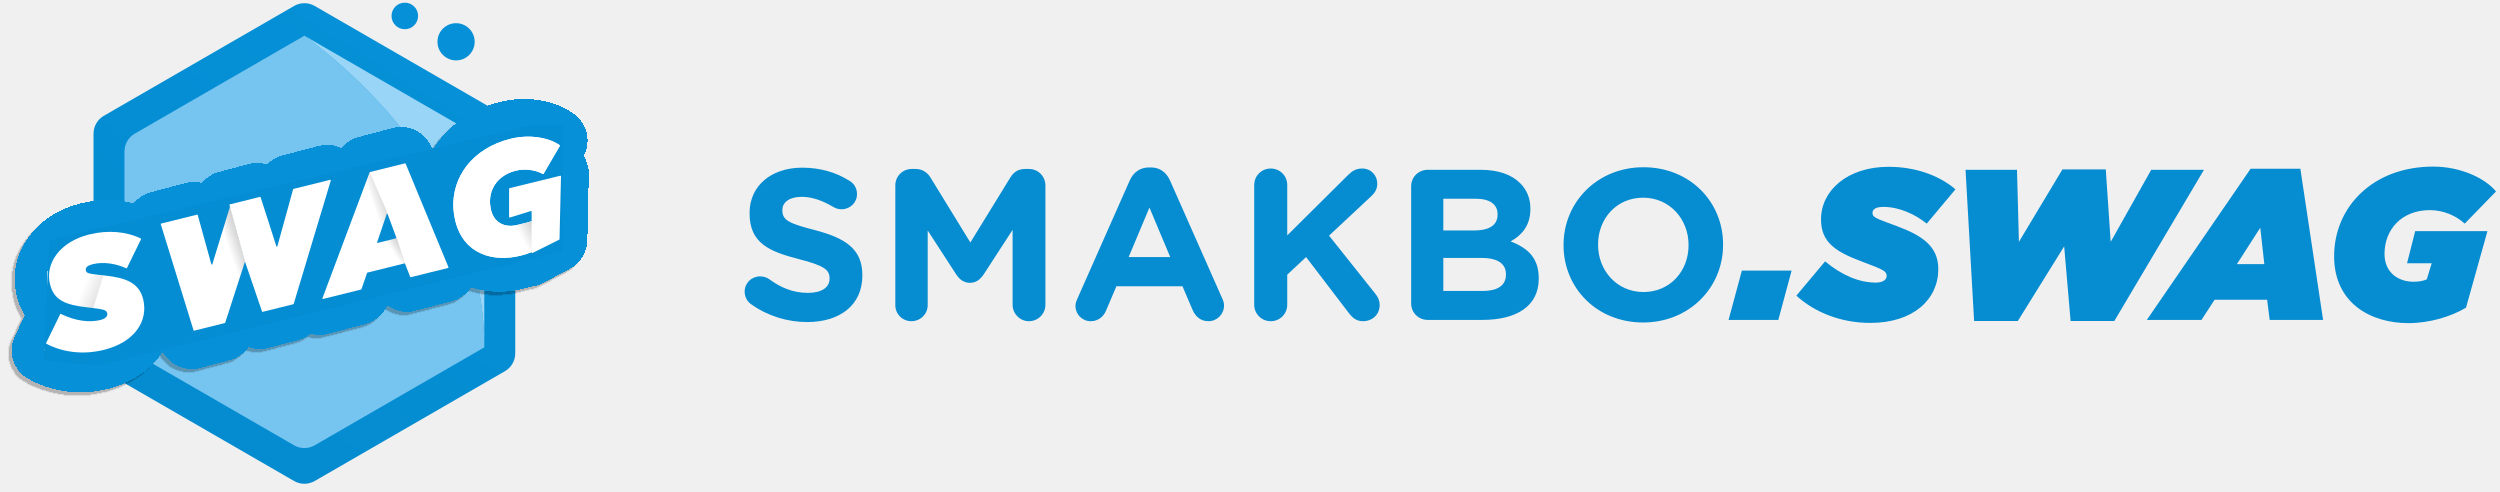
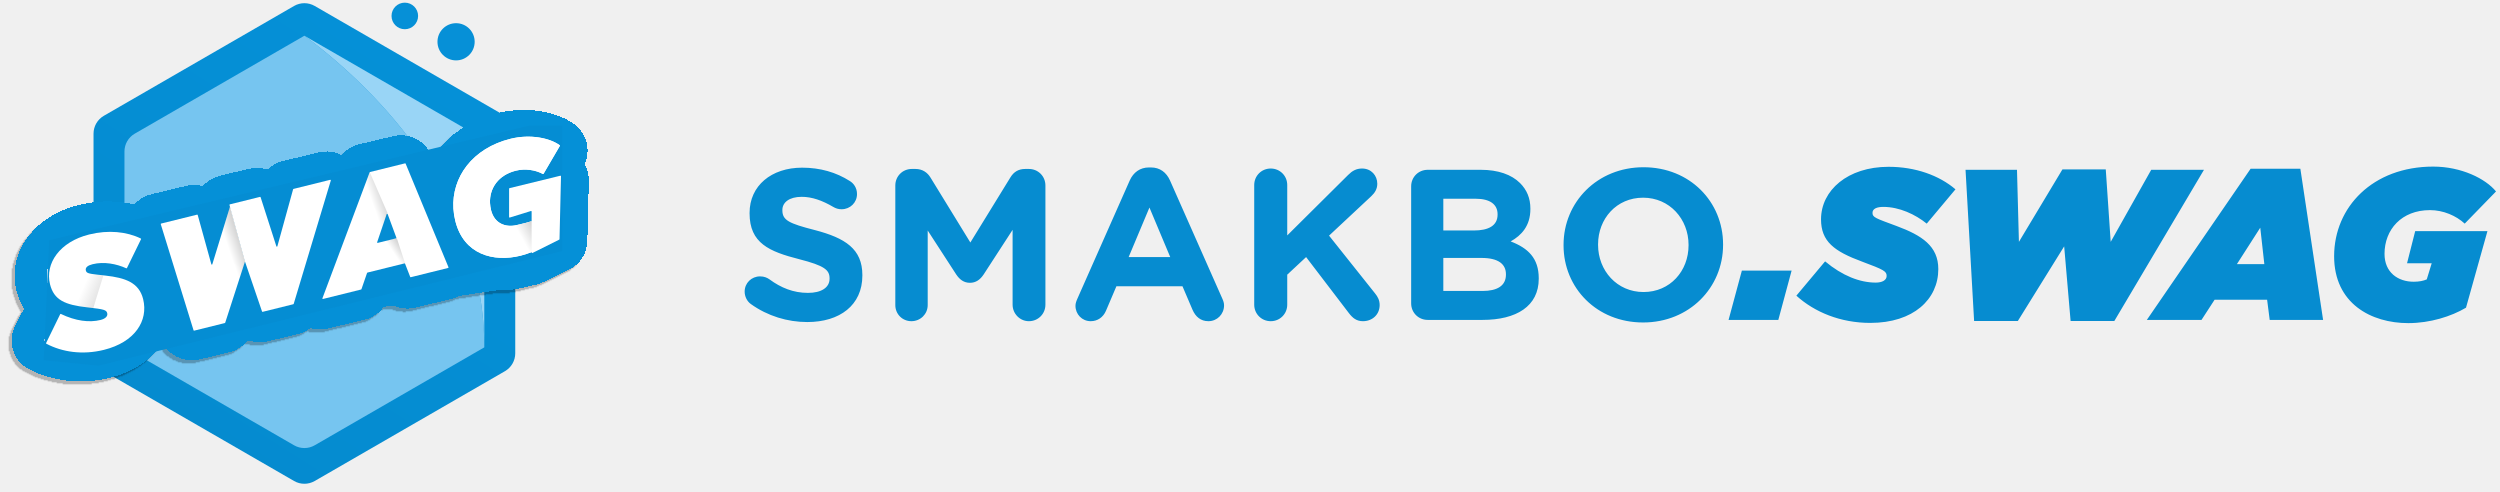
<svg xmlns="http://www.w3.org/2000/svg" width="229" height="45" viewBox="0 0 229 45" fill="none">
  <path d="M26.937 0.546C27.522 0.208 28.243 0.208 28.828 0.546L46.252 10.606C46.837 10.944 47.197 11.568 47.197 12.243V32.363C47.197 33.038 46.837 33.663 46.252 34.001L28.828 44.06C28.243 44.398 27.522 44.398 26.937 44.06L9.513 34.001C8.928 33.663 8.567 33.038 8.567 32.363V12.243C8.567 11.568 8.928 10.944 9.513 10.606L26.937 0.546Z" fill="url(#paint0_linear_3236_18355)" />
  <path fill-rule="evenodd" clip-rule="evenodd" d="M27.881 3.272L12.345 12.242C11.761 12.579 11.4 13.204 11.4 13.879V30.727C11.4 31.402 11.761 32.026 12.345 32.364L26.936 40.788C27.521 41.126 28.242 41.126 28.827 40.788L44.362 31.818C44.362 18.356 34.885 8.468 27.881 3.272Z" fill="#76C5F0" />
  <path d="M44.362 13.879C44.362 13.204 44.002 12.579 43.417 12.242L27.881 3.272C34.885 8.468 44.362 18.356 44.362 31.818V13.879Z" fill="#99D5F6" />
  <g filter="url(#filter0_d_3236_18355)">
-     <path d="M21.786 30.513L22.219 29.084L22.331 29.434C22.56 30.151 23.334 30.685 24.193 30.457L26.953 29.728C27.514 29.58 27.905 29.145 28.044 28.653L28.063 28.585C28.386 29.055 28.955 29.354 29.691 29.159L33.098 28.259C33.636 28.117 34.02 27.71 34.172 27.241L32.775 26.788L34.172 27.241L34.442 26.408L35.814 26.045L35.828 26.084C36.079 26.775 36.839 27.27 37.671 27.05L41.022 26.164C41.994 25.908 42.37 24.888 42.067 24.106L42.049 24.059C42.365 24.308 42.707 24.519 43.071 24.692C44.548 25.394 46.216 25.389 47.681 25.002C47.91 24.942 48.135 24.872 48.355 24.794C48.598 24.798 48.857 24.739 49.118 24.599L51.515 23.323L50.825 22.027L51.515 23.323C52.038 23.044 52.322 22.516 52.334 21.99L52.468 15.921C52.48 15.374 52.172 14.814 51.675 14.528L52.169 13.627C52.509 13.007 52.407 12.148 51.75 11.649C50.436 10.652 48.201 10.213 46.018 10.79C42.231 11.791 39.956 14.742 39.726 18.07L38.179 14.081C37.917 13.405 37.164 12.93 36.348 13.146L33.188 13.981C32.664 14.12 32.286 14.509 32.126 14.963L31.012 18.133L31.413 16.71C31.686 15.743 30.873 14.438 29.535 14.791L26.248 15.661C25.673 15.812 25.278 16.263 25.148 16.768L24.986 17.393C24.727 16.718 23.981 16.228 23.151 16.447L20.453 17.16C19.801 17.332 19.413 17.861 19.324 18.416L19.174 18.963C18.867 18.374 18.179 17.973 17.411 18.175L14.185 19.028C13.464 19.219 13.066 19.836 13.038 20.461C11.438 19.724 9.498 19.59 7.575 20.098C4.329 20.956 2.252 23.704 2.946 26.692C3.126 27.467 3.455 28.132 3.971 28.66L2.665 31.512C2.349 32.202 2.611 33.02 3.27 33.397C5.073 34.431 7.346 34.778 9.667 34.165C11.352 33.719 12.697 32.839 13.535 31.62C14.381 30.391 14.639 28.918 14.303 27.473C14.07 26.47 13.57 25.697 12.845 25.145L13.742 23.186L16.07 31.223C16.283 31.958 17.065 32.521 17.945 32.288L20.703 31.559C21.253 31.414 21.641 30.993 21.786 30.513ZM19.312 18.82C19.311 18.807 19.309 18.785 19.307 18.754C19.308 18.776 19.31 18.798 19.312 18.82Z" stroke="#0590D7" stroke-width="2.936" stroke-linejoin="round" shape-rendering="crispEdges" />
+     <path d="M22.219 28.501L21.773 29.831C21.599 30.352 21.169 30.721 20.669 30.84L17.911 31.5C17.163 31.679 16.339 31.274 16.082 30.471L13.746 23.174L12.909 24.828C13.574 25.323 14.059 26.018 14.295 26.935C14.652 28.325 14.37 29.736 13.495 30.887C12.637 32.015 11.287 32.802 9.633 33.197C7.348 33.744 5.111 33.437 3.324 32.51C2.609 32.14 2.327 31.262 2.69 30.544L3.917 28.119C3.45 27.648 3.134 27.056 2.954 26.357C2.2 23.421 4.479 20.931 7.609 20.183C9.525 19.725 11.454 19.852 13.043 20.529C13.12 19.894 13.597 19.364 14.218 19.215L17.444 18.444C18.119 18.282 18.853 18.595 19.18 19.243L19.326 18.761C19.429 18.154 19.892 17.667 20.487 17.525L23.184 16.88C23.909 16.707 24.704 17.08 24.988 17.835L25.157 17.243C25.316 16.689 25.76 16.293 26.281 16.168L29.569 15.382C30.628 15.129 31.789 16.096 31.402 17.338L31.151 18.142L32.143 15.59C32.332 15.103 32.746 14.763 33.222 14.649L36.382 13.893C37.083 13.725 37.852 14.067 38.16 14.785L39.728 18.444C39.976 15.306 42.346 12.648 46.052 11.761C48.195 11.249 50.391 11.636 51.693 12.53C52.38 13.001 52.551 13.911 52.138 14.594L51.758 15.221C52.183 15.489 52.482 15.96 52.468 16.554L52.334 22.045C52.319 22.642 51.965 23.152 51.462 23.395L49.066 24.55M22.219 28.501L49.066 24.55M22.219 28.501L22.345 28.858C22.62 29.635 23.426 30.019 24.159 29.843L26.919 29.183C27.428 29.061 27.865 28.68 28.032 28.143L28.051 28.085C28.415 28.557 29.051 28.814 29.657 28.669L33.064 27.854C33.553 27.737 33.976 27.381 34.157 26.875L32.844 26.404L34.157 26.875L34.406 26.18L35.846 25.836L35.846 25.836C36.142 26.575 36.925 26.931 37.637 26.761L40.989 25.959C41.799 25.765 42.35 24.928 42.124 24.076C42.435 24.296 42.769 24.481 43.121 24.632C44.571 25.256 46.205 25.252 47.647 24.907C47.897 24.848 48.141 24.778 48.38 24.699M22.219 28.501L48.38 24.699M49.066 24.55C48.847 24.655 48.612 24.703 48.38 24.699M49.066 24.55L48.38 24.699M49.686 22.621L49.685 22.621C49.748 22.781 49.784 22.953 49.788 23.129C49.784 22.943 49.747 22.773 49.686 22.621Z" stroke="#0590D7" stroke-width="2.936" stroke-linejoin="round" shape-rendering="crispEdges" />
  </g>
  <path d="M4 33L4.5 22L48.5 11.5H51.5V23L9 33.5L4 33Z" fill="#058DD3" />
  <path fill-rule="evenodd" clip-rule="evenodd" d="M47.678 23.422C45.222 24.031 42.473 23.334 41.704 20.23C41.611 19.854 41.554 19.478 41.532 19.104C41.368 16.263 43.245 13.587 46.762 12.715C48.601 12.259 50.373 12.653 51.268 13.303C51.288 13.317 51.293 13.343 51.281 13.364L49.79 15.915C49.777 15.937 49.748 15.945 49.726 15.933C49.036 15.567 48.118 15.42 47.26 15.632C45.642 16.033 44.827 17.248 44.886 18.597C44.895 18.813 44.927 19.032 44.982 19.253C45.286 20.48 46.325 20.867 47.356 20.611C47.418 20.596 47.499 20.577 47.592 20.555C47.92 20.479 48.388 20.369 48.662 20.265C48.694 20.253 48.728 20.276 48.729 20.31L48.781 23.024C48.781 23.043 48.77 23.061 48.752 23.069C48.407 23.211 48.047 23.331 47.678 23.422Z" fill="white" />
  <path fill-rule="evenodd" clip-rule="evenodd" d="M47.678 23.422C45.222 24.031 42.473 23.334 41.704 20.23C41.611 19.854 41.554 19.478 41.532 19.104C41.368 16.263 43.245 13.587 46.762 12.715C48.601 12.259 50.373 12.653 51.268 13.303C51.288 13.317 51.293 13.343 51.281 13.364L49.79 15.915C49.777 15.937 49.748 15.945 49.726 15.933C49.036 15.567 48.118 15.42 47.26 15.632C45.642 16.033 44.827 17.248 44.886 18.597C44.895 18.813 44.927 19.032 44.982 19.253C45.286 20.48 46.325 20.867 47.356 20.611C47.418 20.596 47.499 20.577 47.592 20.555C47.92 20.479 48.388 20.369 48.662 20.265C48.694 20.253 48.728 20.276 48.729 20.31L48.781 23.024C48.781 23.043 48.77 23.061 48.752 23.069C48.407 23.211 48.047 23.331 47.678 23.422Z" fill="white" />
  <path d="M48.775 20.211L48.85 23.102H48.549L47.061 20.633C46.987 20.608 47.01 20.549 47.01 20.549L47.061 20.633C47.103 20.647 47.179 20.65 47.31 20.624C48.549 20.361 48.775 20.211 48.775 20.211Z" fill="url(#paint1_linear_3236_18355)" fill-opacity="0.2" />
  <path d="M51.226 21.95L48.765 23.179C48.734 23.195 48.697 23.172 48.697 23.137L48.697 19.374C48.697 19.342 48.666 19.319 48.635 19.328L46.694 19.928C46.663 19.938 46.632 19.915 46.632 19.883L46.634 17.282C46.634 17.26 46.649 17.241 46.67 17.235L51.329 16.095C51.36 16.088 51.389 16.111 51.388 16.143L51.252 21.908C51.252 21.926 51.242 21.942 51.226 21.95Z" fill="white" />
  <path fill-rule="evenodd" clip-rule="evenodd" d="M29.59 27.384C29.552 27.393 29.52 27.357 29.534 27.322L33.858 15.788C33.863 15.773 33.876 15.762 33.891 15.758L37.101 14.963C37.123 14.957 37.147 14.969 37.156 14.991L41.081 24.48C41.092 24.507 41.076 24.538 41.048 24.544L37.629 25.392C37.605 25.398 37.581 25.385 37.573 25.363L37.105 24.157C37.096 24.134 37.072 24.122 37.049 24.128L33.658 24.968C33.642 24.972 33.629 24.983 33.624 24.999L33.109 26.49C33.104 26.505 33.091 26.517 33.075 26.52L29.59 27.384ZM36.307 21.771C36.317 21.797 36.302 21.826 36.274 21.833L34.604 22.247C34.568 22.256 34.535 22.221 34.547 22.186L35.42 19.615C35.434 19.572 35.494 19.572 35.51 19.614L36.307 21.771Z" fill="white" />
  <path d="M36.352 21.825L37.103 24.115L36.127 24.34L35.301 22.05L36.352 21.825Z" fill="url(#paint2_linear_3236_18355)" fill-opacity="0.2" />
  <path d="M35.489 19.497L33.874 15.781L33.311 17.17L34.738 21.637L35.489 19.497Z" fill="url(#paint3_linear_3236_18355)" fill-opacity="0.2" />
  <path fill-rule="evenodd" clip-rule="evenodd" d="M14.761 20.477C14.734 20.484 14.719 20.512 14.727 20.538L17.729 30.256C17.736 30.28 17.761 30.294 17.786 30.288L20.595 29.591C20.611 29.587 20.624 29.575 20.629 29.56L22.448 23.932C22.45 23.923 22.451 23.914 22.448 23.905L21.083 18.881L19.449 24.204C19.435 24.25 19.37 24.249 19.358 24.203L18.111 19.695C18.104 19.67 18.079 19.655 18.054 19.661L14.761 20.477Z" fill="white" />
  <path d="M23.871 18.066C23.864 18.042 23.839 18.029 23.815 18.035L21.054 18.719C21.028 18.725 21.013 18.752 21.02 18.777L22.375 23.768L24.002 28.533C24.01 28.557 24.034 28.57 24.058 28.564L26.869 27.867C26.885 27.863 26.898 27.851 26.903 27.835L30.304 16.53C30.314 16.495 30.283 16.462 30.247 16.47L26.883 17.304C26.867 17.308 26.854 17.321 26.849 17.337L25.407 22.56C25.394 22.605 25.33 22.607 25.316 22.562L23.871 18.066Z" fill="white" />
  <path d="M22.445 23.964L21.056 18.934L20.16 21.922C20.157 21.932 20.157 21.942 20.161 21.952L21.694 26.217L22.445 23.964Z" fill="url(#paint4_linear_3236_18355)" fill-opacity="0.2" />
  <path d="M9.516 32.048C7.572 32.53 5.706 32.257 4.243 31.484C4.221 31.472 4.212 31.445 4.223 31.422L5.514 28.779C5.525 28.755 5.554 28.746 5.577 28.757C6.924 29.405 8.178 29.564 9.211 29.308C9.634 29.203 9.892 28.974 9.822 28.692C9.747 28.387 9.545 28.33 8.046 28.158C8.019 28.155 7.992 28.152 7.965 28.149C5.963 27.926 4.941 27.49 4.581 26.037C4.109 24.132 5.474 22.146 8.169 21.478C9.914 21.045 11.603 21.213 12.897 21.847C12.921 21.859 12.93 21.887 12.919 21.91L11.629 24.553C11.617 24.576 11.589 24.586 11.566 24.575C10.673 24.166 9.513 23.946 8.485 24.201C8.061 24.305 7.793 24.492 7.863 24.774C7.922 25.012 8.078 25.061 8.909 25.159C9.114 25.183 9.361 25.21 9.657 25.243C11.49 25.448 12.737 25.888 13.111 27.398C13.605 29.387 12.352 31.345 9.516 32.048Z" fill="white" />
  <path d="M8.544 28.205L9.453 25.295C9.462 25.267 9.444 25.238 9.414 25.234L8.381 25.091L7.972 24.989C7.949 24.983 7.924 24.995 7.916 25.018L6.825 27.89C6.815 27.918 6.832 27.949 6.861 27.954L8.49 28.238C8.514 28.242 8.537 28.228 8.544 28.205Z" fill="url(#paint5_linear_3236_18355)" fill-opacity="0.2" />
  <path d="M43.48 3.828C43.48 4.769 42.717 5.532 41.776 5.532C40.835 5.532 40.072 4.769 40.072 3.828C40.072 2.887 40.835 2.124 41.776 2.124C42.717 2.124 43.48 2.887 43.48 3.828Z" fill="#0690D7" />
  <circle cx="37.081" cy="1.46" r="1.217" fill="#0690D7" />
  <path d="M73.945 29.5C72.138 29.5 70.311 28.95 68.779 27.85C68.445 27.614 68.21 27.182 68.21 26.711C68.21 25.925 68.838 25.316 69.624 25.316C70.017 25.316 70.292 25.453 70.488 25.591C71.529 26.357 72.668 26.828 74.004 26.828C75.241 26.828 75.988 26.337 75.988 25.532V25.493C75.988 24.727 75.516 24.334 73.218 23.745C70.449 23.038 68.661 22.272 68.661 19.541V19.502C68.661 17.008 70.665 15.358 73.474 15.358C75.143 15.358 76.597 15.79 77.834 16.576C78.168 16.772 78.502 17.184 78.502 17.774C78.502 18.559 77.873 19.168 77.088 19.168C76.793 19.168 76.557 19.09 76.322 18.952C75.32 18.363 74.377 18.029 73.434 18.029C72.275 18.029 71.666 18.559 71.666 19.227V19.266C71.666 20.17 72.256 20.465 74.632 21.073C77.421 21.8 78.993 22.802 78.993 25.198V25.237C78.993 27.968 76.911 29.5 73.945 29.5ZM82.011 27.948V16.988C82.011 16.143 82.678 15.476 83.523 15.476H83.857C84.505 15.476 84.957 15.81 85.232 16.261L88.885 22.213L92.558 16.242C92.872 15.731 93.304 15.476 93.913 15.476H94.247C95.092 15.476 95.76 16.143 95.76 16.988V27.909C95.76 28.753 95.092 29.421 94.247 29.421C93.422 29.421 92.754 28.734 92.754 27.909V21.054L90.103 25.139C89.789 25.611 89.396 25.905 88.846 25.905C88.296 25.905 87.903 25.611 87.589 25.139L84.977 21.113V27.948C84.977 28.773 84.309 29.421 83.484 29.421C82.659 29.421 82.011 28.773 82.011 27.948ZM98.513 28.007C98.513 27.791 98.591 27.575 98.689 27.359L103.482 16.536C103.816 15.79 104.425 15.338 105.25 15.338H105.426C106.251 15.338 106.841 15.79 107.175 16.536L111.967 27.359C112.065 27.575 112.124 27.771 112.124 27.968C112.124 28.773 111.496 29.421 110.69 29.421C109.983 29.421 109.512 29.009 109.237 28.38L108.314 26.22H102.264L101.302 28.478C101.046 29.067 100.536 29.421 99.907 29.421C99.121 29.421 98.513 28.793 98.513 28.007ZM103.384 23.548H107.194L105.289 19.011L103.384 23.548ZM114.886 27.909V16.949C114.886 16.104 115.554 15.436 116.399 15.436C117.243 15.436 117.911 16.104 117.911 16.949V21.564L123.489 16.026C123.862 15.652 124.236 15.436 124.766 15.436C125.61 15.436 126.16 16.084 126.16 16.831C126.16 17.302 125.944 17.656 125.61 17.97L121.741 21.584L125.964 26.887C126.2 27.182 126.376 27.496 126.376 27.948C126.376 28.793 125.728 29.421 124.844 29.421C124.255 29.421 123.902 29.126 123.568 28.694L119.639 23.548L117.911 25.159V27.909C117.911 28.753 117.243 29.421 116.399 29.421C115.554 29.421 114.886 28.753 114.886 27.909ZM129.262 27.791V17.067C129.262 16.222 129.93 15.554 130.774 15.554H135.646C137.217 15.554 138.454 15.986 139.24 16.772C139.868 17.401 140.183 18.166 140.183 19.109V19.149C140.183 20.7 139.358 21.564 138.376 22.114C139.967 22.723 140.949 23.646 140.949 25.493V25.532C140.949 28.046 138.906 29.303 135.803 29.303H130.774C129.93 29.303 129.262 28.635 129.262 27.791ZM132.208 21.113H134.997C136.333 21.113 137.178 20.681 137.178 19.659V19.62C137.178 18.716 136.47 18.206 135.194 18.206H132.208V21.113ZM132.208 26.652H135.803C137.138 26.652 137.944 26.18 137.944 25.159V25.12C137.944 24.196 137.256 23.627 135.704 23.627H132.208V26.652ZM150.508 29.539C146.265 29.539 143.221 26.377 143.221 22.468V22.429C143.221 18.52 146.305 15.319 150.547 15.319C154.79 15.319 157.834 18.481 157.834 22.389V22.429C157.834 26.337 154.75 29.539 150.508 29.539ZM150.547 26.75C152.983 26.75 154.672 24.825 154.672 22.468V22.429C154.672 20.072 152.943 18.108 150.508 18.108C148.072 18.108 146.383 20.032 146.383 22.389V22.429C146.383 24.786 148.112 26.75 150.547 26.75ZM158.337 29.303L159.555 24.786H164.112L162.894 29.303H158.337ZM171.323 29.578C168.593 29.578 166.216 28.596 164.547 27.084L167.179 23.941C168.75 25.257 170.361 25.886 171.814 25.886C172.403 25.886 172.816 25.67 172.816 25.277C172.816 24.845 172.561 24.707 170.557 23.961C168.004 23.018 166.806 22.114 166.806 20.091C166.806 17.44 169.241 15.279 172.993 15.279C175.448 15.279 177.628 16.065 179.121 17.342L176.489 20.484C175.448 19.64 173.975 18.952 172.521 18.952C171.932 18.952 171.52 19.109 171.52 19.502C171.52 19.915 171.814 19.993 173.719 20.7C176.057 21.564 177.549 22.547 177.549 24.648C177.549 27.418 175.271 29.578 171.323 29.578ZM180.828 29.401L180.043 15.554H184.756L184.933 22.154L188.92 15.515H192.888L193.34 22.154L197.052 15.554H201.884L193.674 29.401H189.667L189.078 22.566L184.835 29.401H180.828ZM196.65 29.303L206.156 15.456H210.713L212.795 29.303H207.904L207.668 27.457H202.856L201.658 29.303H196.65ZM204.899 24.196H207.413L207.04 20.857L204.899 24.196ZM220.602 29.598C217.185 29.598 213.806 27.791 213.806 23.47C213.806 18.972 217.342 15.26 222.881 15.26C225.473 15.26 227.693 16.379 228.635 17.538L225.768 20.484C224.982 19.758 223.804 19.247 222.586 19.247C219.974 19.247 218.422 21.034 218.422 23.254C218.422 24.962 219.659 25.807 221.093 25.807C221.584 25.807 221.977 25.729 222.291 25.591L222.743 24.118H220.484L221.231 21.172H227.85L225.886 28.184C224.53 28.989 222.586 29.598 220.602 29.598Z" fill="#068CD0" />
  <defs>
-     <filter id="filter0_d_3236_18355" x="0.62" y="9.065" width="53.316" height="27.315" filterUnits="userSpaceOnUse" color-interpolation-filters="sRGB">
+     <filter id="filter0_d_3236_18355" x="0.619" y="10.065" width="53.317" height="25.315" filterUnits="userSpaceOnUse" color-interpolation-filters="sRGB">
      <feFlood flood-opacity="0" result="BackgroundImageFix" />
      <feColorMatrix in="SourceAlpha" type="matrix" values="0 0 0 0 0 0 0 0 0 0 0 0 0 0 0 0 0 0 127 0" result="hardAlpha" />
      <feOffset dx="-0.302" dy="0.302" />
      <feGaussianBlur stdDeviation="0.071" />
      <feComposite in2="hardAlpha" operator="out" />
      <feColorMatrix type="matrix" values="0 0 0 0 0 0 0 0 0 0 0 0 0 0 0 0 0 0 0.25 0" />
      <feBlend mode="normal" in2="BackgroundImageFix" result="effect1_dropShadow_3236_18355" />
      <feBlend mode="normal" in="SourceGraphic" in2="effect1_dropShadow_3236_18355" result="shape" />
    </filter>
    <linearGradient id="paint0_linear_3236_18355" x1="39.424" y1="5.903" x2="17.456" y2="40.498" gradientUnits="userSpaceOnUse">
      <stop stop-color="#0590D7" />
      <stop offset="1" stop-color="#058BCF" />
    </linearGradient>
    <linearGradient id="paint1_linear_3236_18355" x1="47.536" y1="21.337" x2="49.037" y2="20.511" gradientUnits="userSpaceOnUse">
      <stop stop-opacity="0" />
      <stop offset="1" />
    </linearGradient>
    <linearGradient id="paint2_linear_3236_18355" x1="35.864" y1="22.876" x2="36.766" y2="22.277" gradientUnits="userSpaceOnUse">
      <stop stop-opacity="0" />
      <stop offset="1" />
    </linearGradient>
    <linearGradient id="paint3_linear_3236_18355" x1="33.98" y1="18.197" x2="35.361" y2="17.723" gradientUnits="userSpaceOnUse">
      <stop stop-opacity="0" />
      <stop offset="1" />
    </linearGradient>
    <linearGradient id="paint4_linear_3236_18355" x1="20.899" y1="22.664" x2="22.28" y2="22.19" gradientUnits="userSpaceOnUse">
      <stop stop-opacity="0" />
      <stop offset="1" />
    </linearGradient>
    <linearGradient id="paint5_linear_3236_18355" x1="7.668" y1="26.217" x2="9.511" y2="27.014" gradientUnits="userSpaceOnUse">
      <stop stop-opacity="0" />
      <stop offset="0.745" stop-opacity="0.5" />
      <stop offset="0.86" />
    </linearGradient>
  </defs>
</svg>
